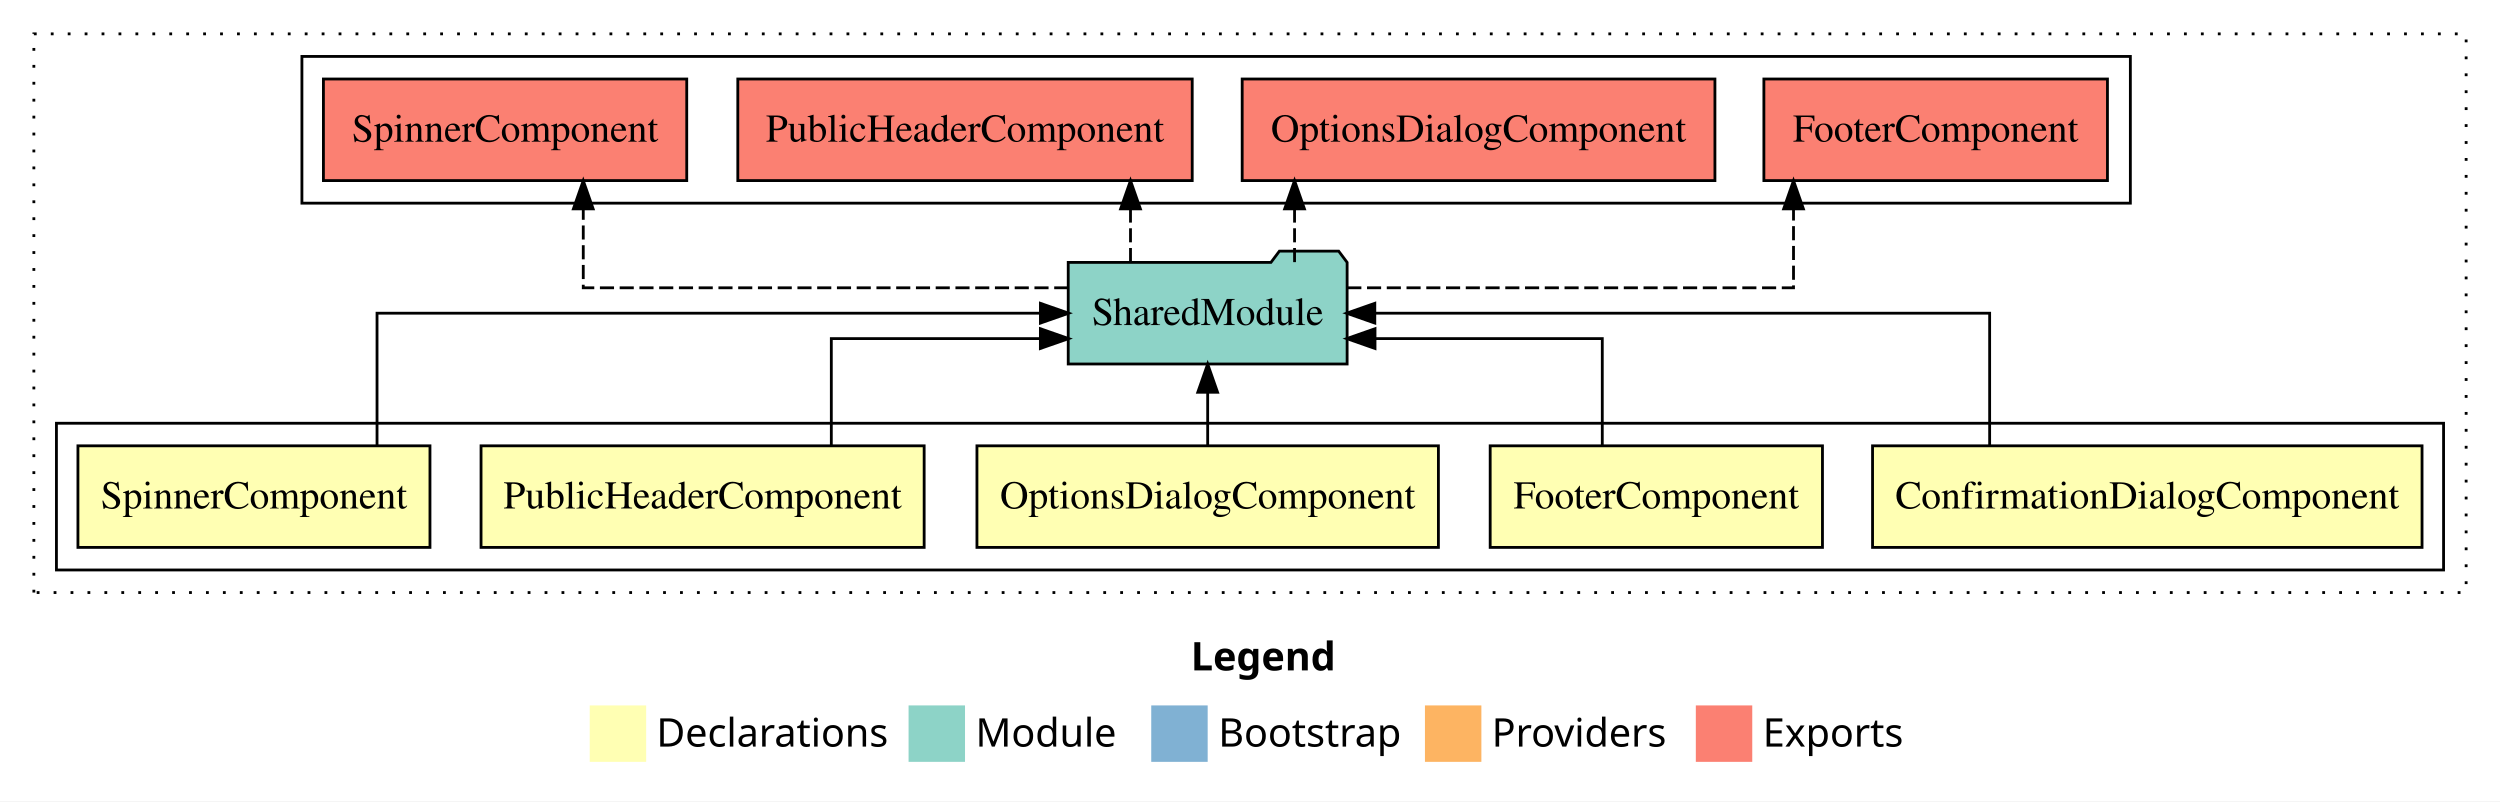
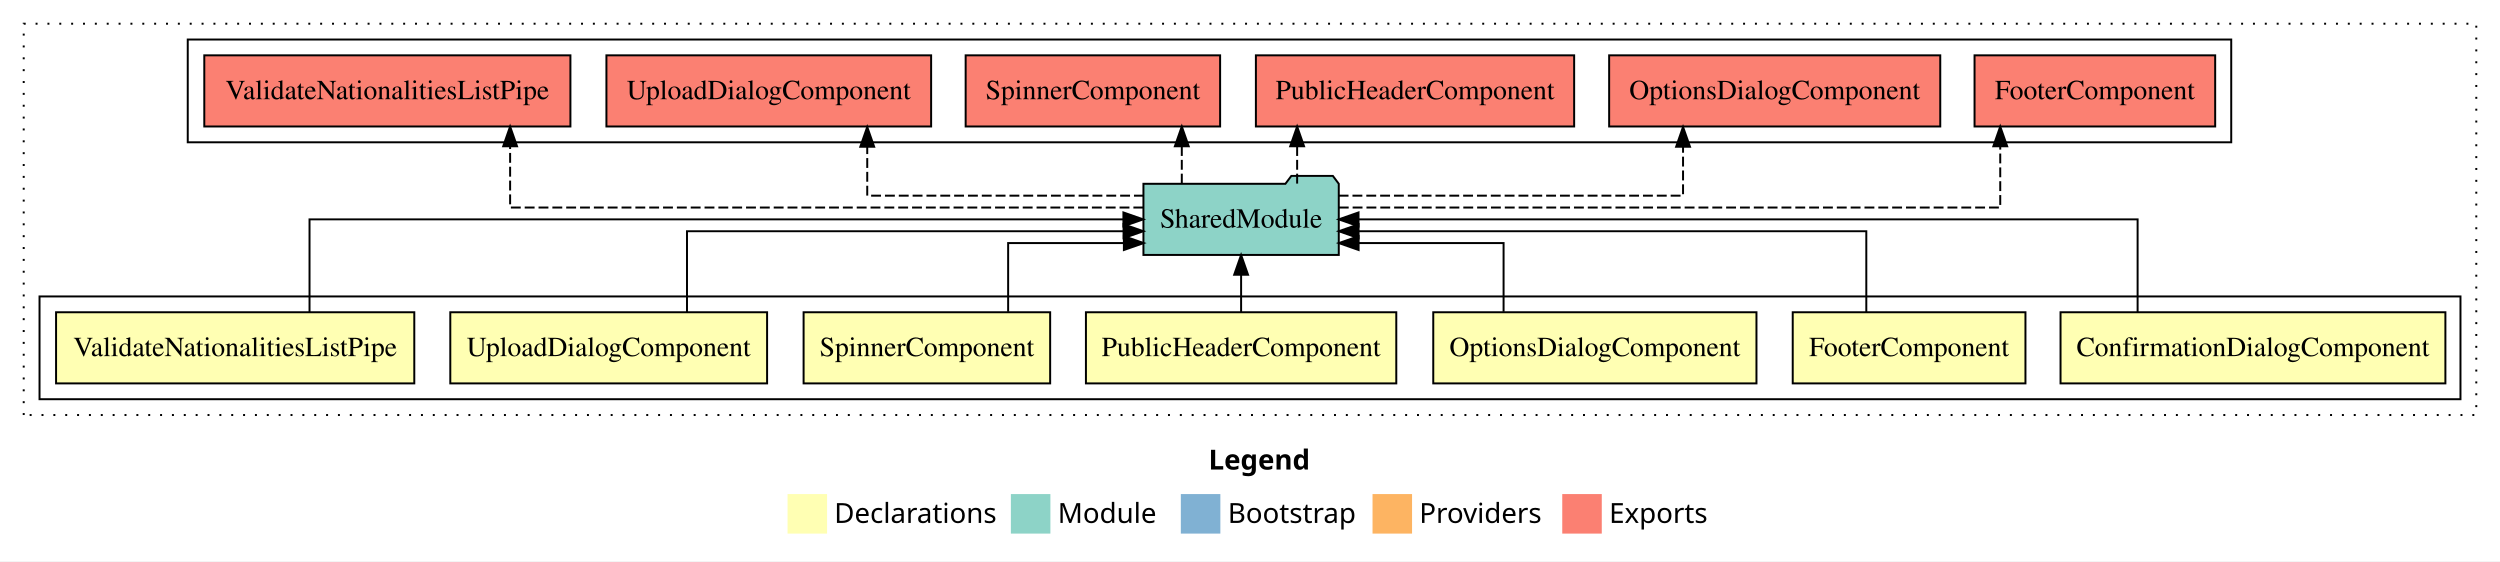
- <svg xmlns="http://www.w3.org/2000/svg" width="886pt" height="284pt" viewBox="0.00 0.00 886.00 284.00">
+ <svg xmlns="http://www.w3.org/2000/svg" width="1265pt" height="284pt" viewBox="0.00 0.00 1265.00 284.00">
  <g id="graph0" class="graph" transform="scale(1 1) rotate(0) translate(4 280)">
-     <polygon fill="white" stroke="transparent" points="-4,4 -4,-280 882,-280 882,4 -4,4" />
-     <text text-anchor="start" x="418.01" y="-42.4" font-family="sans-serif" font-weight="bold" font-size="14.00">Legend</text>
-     <polygon fill="#ffffb3" stroke="transparent" points="205,-10 205,-30 225,-30 225,-10 205,-10" />
-     <text text-anchor="start" x="228.63" y="-15.4" font-family="sans-serif" font-size="14.00">  Declarations</text>
-     <polygon fill="#8dd3c7" stroke="transparent" points="318,-10 318,-30 338,-30 338,-10 318,-10" />
-     <text text-anchor="start" x="341.73" y="-15.4" font-family="sans-serif" font-size="14.00">  Module</text>
-     <polygon fill="#80b1d3" stroke="transparent" points="404,-10 404,-30 424,-30 424,-10 404,-10" />
-     <text text-anchor="start" x="427.78" y="-15.4" font-family="sans-serif" font-size="14.00">  Bootstrap</text>
-     <polygon fill="#fdb462" stroke="transparent" points="501,-10 501,-30 521,-30 521,-10 501,-10" />
-     <text text-anchor="start" x="524.67" y="-15.4" font-family="sans-serif" font-size="14.00">  Providers</text>
-     <polygon fill="#fb8072" stroke="transparent" points="597,-10 597,-30 617,-30 617,-10 597,-10" />
-     <text text-anchor="start" x="620.73" y="-15.4" font-family="sans-serif" font-size="14.00">  Exports</text>
+     <polygon fill="white" stroke="transparent" points="-4,4 -4,-280 1261,-280 1261,4 -4,4" />
+     <text text-anchor="start" x="607.51" y="-42.4" font-family="sans-serif" font-weight="bold" font-size="14.00">Legend</text>
+     <polygon fill="#ffffb3" stroke="transparent" points="394.5,-10 394.5,-30 414.5,-30 414.5,-10 394.5,-10" />
+     <text text-anchor="start" x="418.13" y="-15.4" font-family="sans-serif" font-size="14.00">  Declarations</text>
+     <polygon fill="#8dd3c7" stroke="transparent" points="507.5,-10 507.5,-30 527.5,-30 527.5,-10 507.5,-10" />
+     <text text-anchor="start" x="531.23" y="-15.4" font-family="sans-serif" font-size="14.00">  Module</text>
+     <polygon fill="#80b1d3" stroke="transparent" points="593.5,-10 593.5,-30 613.5,-30 613.5,-10 593.5,-10" />
+     <text text-anchor="start" x="617.28" y="-15.4" font-family="sans-serif" font-size="14.00">  Bootstrap</text>
+     <polygon fill="#fdb462" stroke="transparent" points="690.5,-10 690.5,-30 710.5,-30 710.5,-10 690.5,-10" />
+     <text text-anchor="start" x="714.17" y="-15.4" font-family="sans-serif" font-size="14.00">  Providers</text>
+     <polygon fill="#fb8072" stroke="transparent" points="786.5,-10 786.5,-30 806.5,-30 806.5,-10 786.5,-10" />
+     <text text-anchor="start" x="810.23" y="-15.4" font-family="sans-serif" font-size="14.00">  Exports</text>
    <g id="clust1" class="cluster">
-       <polygon fill="none" stroke="black" stroke-dasharray="1,5" points="8,-70 8,-268 870,-268 870,-70 8,-70" />
+       <polygon fill="none" stroke="black" stroke-dasharray="1,5" points="8,-70 8,-268 1249,-268 1249,-70 8,-70" />
+     </g>
+     <g id="clust11" class="cluster">
+       <polygon fill="none" stroke="black" points="91,-208 91,-260 1125,-260 1125,-208 91,-208" />
    </g>
    <g id="clust2" class="cluster">
-       <polygon fill="none" stroke="black" points="16,-78 16,-130 862,-130 862,-78 16,-78" />
-     </g>
-     <g id="clust9" class="cluster">
-       <polygon fill="none" stroke="black" points="103,-208 103,-260 751,-260 751,-208 103,-208" />
+       <polygon fill="none" stroke="black" points="16,-78 16,-130 1241,-130 1241,-78 16,-78" />
    </g>
    <g id="node1" class="node">
-       <polygon fill="#ffffb3" stroke="black" points="854.37,-122 659.63,-122 659.63,-86 854.37,-86 854.37,-122" />
-       <text text-anchor="middle" x="757" y="-99.8" font-family="Times,serif" font-size="14.00">ConfirmationDialogComponent</text>
+       <polygon fill="#ffffb3" stroke="black" points="1233.37,-122 1038.63,-122 1038.63,-86 1233.37,-86 1233.37,-122" />
+       <text text-anchor="middle" x="1136" y="-99.8" font-family="Times,serif" font-size="14.00">ConfirmationDialogComponent</text>
+     </g>
+     <g id="node8" class="node">
+       <polygon fill="#8dd3c7" stroke="black" points="673.42,-187 670.42,-191 649.42,-191 646.42,-187 574.58,-187 574.58,-151 673.42,-151 673.42,-187" />
+       <text text-anchor="middle" x="624" y="-164.8" font-family="Times,serif" font-size="14.00">SharedModule</text>
+     </g>
+     <g id="edge1" class="edge">
+       <path fill="none" stroke="black" d="M1077.63,-122.11C1077.63,-141.34 1077.63,-169 1077.63,-169 1077.63,-169 683.41,-169 683.41,-169" />
+       <polygon fill="black" stroke="black" points="683.41,-165.5 673.41,-169 683.41,-172.5 683.41,-165.5" />
+     </g>
+     <g id="node2" class="node">
+       <polygon fill="#ffffb3" stroke="black" points="1020.88,-122 903.12,-122 903.12,-86 1020.88,-86 1020.88,-122" />
+       <text text-anchor="middle" x="962" y="-99.8" font-family="Times,serif" font-size="14.00">FooterComponent</text>
+     </g>
+     <g id="edge2" class="edge">
+       <path fill="none" stroke="black" d="M940.35,-122.02C940.35,-139.37 940.35,-163 940.35,-163 940.35,-163 683.43,-163 683.43,-163" />
+       <polygon fill="black" stroke="black" points="683.43,-159.5 673.43,-163 683.43,-166.5 683.43,-159.5" />
+     </g>
+     <g id="node3" class="node">
+       <polygon fill="#ffffb3" stroke="black" points="884.77,-122 721.23,-122 721.23,-86 884.77,-86 884.77,-122" />
+       <text text-anchor="middle" x="803" y="-99.8" font-family="Times,serif" font-size="14.00">OptionsDialogComponent</text>
+     </g>
+     <g id="edge3" class="edge">
+       <path fill="none" stroke="black" d="M756.81,-122.24C756.81,-137.57 756.81,-157 756.81,-157 756.81,-157 683.45,-157 683.45,-157" />
+       <polygon fill="black" stroke="black" points="683.45,-153.5 673.45,-157 683.45,-160.5 683.45,-153.5" />
+     </g>
+     <g id="node4" class="node">
+       <polygon fill="#ffffb3" stroke="black" points="702.52,-122 545.48,-122 545.48,-86 702.52,-86 702.52,-122" />
+       <text text-anchor="middle" x="624" y="-99.8" font-family="Times,serif" font-size="14.00">PublicHeaderComponent</text>
+     </g>
+     <g id="edge4" class="edge">
+       <path fill="none" stroke="black" d="M624,-122.11C624,-122.11 624,-140.99 624,-140.99" />
+       <polygon fill="black" stroke="black" points="620.5,-140.99 624,-150.99 627.5,-140.99 620.5,-140.99" />
+     </g>
+     <g id="node5" class="node">
+       <polygon fill="#ffffb3" stroke="black" points="527.38,-122 402.62,-122 402.62,-86 527.38,-86 527.38,-122" />
+       <text text-anchor="middle" x="465" y="-99.8" font-family="Times,serif" font-size="14.00">SpinnerComponent</text>
+     </g>
+     <g id="edge5" class="edge">
+       <path fill="none" stroke="black" d="M506.12,-122.24C506.12,-137.57 506.12,-157 506.12,-157 506.12,-157 564.69,-157 564.69,-157" />
+       <polygon fill="black" stroke="black" points="564.69,-160.5 574.69,-157 564.69,-153.5 564.69,-160.5" />
    </g>
    <g id="node6" class="node">
-       <polygon fill="#8dd3c7" stroke="black" points="473.42,-187 470.42,-191 449.42,-191 446.42,-187 374.58,-187 374.58,-151 473.42,-151 473.42,-187" />
-       <text text-anchor="middle" x="424" y="-164.8" font-family="Times,serif" font-size="14.00">SharedModule</text>
+       <polygon fill="#ffffb3" stroke="black" points="384.15,-122 223.85,-122 223.85,-86 384.15,-86 384.15,-122" />
+       <text text-anchor="middle" x="304" y="-99.8" font-family="Times,serif" font-size="14.00">UploadDialogComponent</text>
    </g>
-     <g id="edge1" class="edge">
-       <path fill="none" stroke="black" d="M701.13,-122.11C701.13,-141.34 701.13,-169 701.13,-169 701.13,-169 483.23,-169 483.23,-169" />
-       <polygon fill="black" stroke="black" points="483.23,-165.5 473.23,-169 483.23,-172.5 483.23,-165.5" />
-     </g>
-     <g id="node2" class="node">
-       <polygon fill="#ffffb3" stroke="black" points="641.88,-122 524.12,-122 524.12,-86 641.88,-86 641.88,-122" />
-       <text text-anchor="middle" x="583" y="-99.8" font-family="Times,serif" font-size="14.00">FooterComponent</text>
-     </g>
-     <g id="edge2" class="edge">
-       <path fill="none" stroke="black" d="M563.85,-122.03C563.85,-138.4 563.85,-160 563.85,-160 563.85,-160 483.3,-160 483.3,-160" />
-       <polygon fill="black" stroke="black" points="483.3,-156.5 473.3,-160 483.3,-163.5 483.3,-156.5" />
-     </g>
-     <g id="node3" class="node">
-       <polygon fill="#ffffb3" stroke="black" points="505.77,-122 342.23,-122 342.23,-86 505.77,-86 505.77,-122" />
-       <text text-anchor="middle" x="424" y="-99.8" font-family="Times,serif" font-size="14.00">OptionsDialogComponent</text>
-     </g>
-     <g id="edge3" class="edge">
-       <path fill="none" stroke="black" d="M424,-122.11C424,-122.11 424,-140.99 424,-140.99" />
-       <polygon fill="black" stroke="black" points="420.5,-140.99 424,-150.99 427.5,-140.99 420.5,-140.99" />
-     </g>
-     <g id="node4" class="node">
-       <polygon fill="#ffffb3" stroke="black" points="323.52,-122 166.48,-122 166.48,-86 323.52,-86 323.52,-122" />
-       <text text-anchor="middle" x="245" y="-99.8" font-family="Times,serif" font-size="14.00">PublicHeaderComponent</text>
-     </g>
-     <g id="edge4" class="edge">
-       <path fill="none" stroke="black" d="M290.62,-122.03C290.62,-138.4 290.62,-160 290.62,-160 290.62,-160 364.72,-160 364.72,-160" />
-       <polygon fill="black" stroke="black" points="364.72,-163.5 374.72,-160 364.71,-156.5 364.72,-163.5" />
-     </g>
-     <g id="node5" class="node">
-       <polygon fill="#ffffb3" stroke="black" points="148.38,-122 23.62,-122 23.62,-86 148.38,-86 148.38,-122" />
-       <text text-anchor="middle" x="86" y="-99.8" font-family="Times,serif" font-size="14.00">SpinnerComponent</text>
-     </g>
-     <g id="edge5" class="edge">
-       <path fill="none" stroke="black" d="M129.62,-122.11C129.62,-141.34 129.62,-169 129.62,-169 129.62,-169 364.73,-169 364.73,-169" />
-       <polygon fill="black" stroke="black" points="364.73,-172.5 374.73,-169 364.73,-165.5 364.73,-172.5" />
+     <g id="edge6" class="edge">
+       <path fill="none" stroke="black" d="M343.62,-122.02C343.62,-139.37 343.62,-163 343.62,-163 343.62,-163 564.52,-163 564.52,-163" />
+       <polygon fill="black" stroke="black" points="564.52,-166.5 574.52,-163 564.52,-159.5 564.52,-166.5" />
    </g>
    <g id="node7" class="node">
-       <polygon fill="#fb8072" stroke="black" points="742.88,-252 621.12,-252 621.12,-216 742.88,-216 742.88,-252" />
-       <text text-anchor="middle" x="682" y="-229.8" font-family="Times,serif" font-size="14.00">FooterComponent </text>
-     </g>
-     <g id="edge6" class="edge">
-       <path fill="none" stroke="black" stroke-dasharray="5,2" d="M473.47,-178C534.88,-178 631.62,-178 631.62,-178 631.62,-178 631.62,-205.97 631.62,-205.97" />
-       <polygon fill="black" stroke="black" points="628.13,-205.97 631.62,-215.97 635.13,-205.97 628.13,-205.97" />
-     </g>
-     <g id="node8" class="node">
-       <polygon fill="#fb8072" stroke="black" points="603.77,-252 436.23,-252 436.23,-216 603.77,-216 603.77,-252" />
-       <text text-anchor="middle" x="520" y="-229.8" font-family="Times,serif" font-size="14.00">OptionsDialogComponent </text>
+       <polygon fill="#ffffb3" stroke="black" points="205.63,-122 24.37,-122 24.37,-86 205.63,-86 205.63,-122" />
+       <text text-anchor="middle" x="115" y="-99.8" font-family="Times,serif" font-size="14.00">ValidateNationalitiesListPipe</text>
    </g>
    <g id="edge7" class="edge">
-       <path fill="none" stroke="black" stroke-dasharray="5,2" d="M454.79,-187.11C454.79,-187.11 454.79,-205.99 454.79,-205.99" />
-       <polygon fill="black" stroke="black" points="451.29,-205.99 454.79,-215.99 458.29,-205.99 451.29,-205.99" />
+       <path fill="none" stroke="black" d="M152.62,-122.11C152.62,-141.34 152.62,-169 152.62,-169 152.62,-169 564.45,-169 564.45,-169" />
+       <polygon fill="black" stroke="black" points="564.45,-172.5 574.45,-169 564.45,-165.5 564.45,-172.5" />
    </g>
    <g id="node9" class="node">
-       <polygon fill="#fb8072" stroke="black" points="418.52,-252 257.48,-252 257.48,-216 418.52,-216 418.52,-252" />
-       <text text-anchor="middle" x="338" y="-229.8" font-family="Times,serif" font-size="14.00">PublicHeaderComponent </text>
+       <polygon fill="#fb8072" stroke="black" points="1116.88,-252 995.12,-252 995.12,-216 1116.88,-216 1116.88,-252" />
+       <text text-anchor="middle" x="1056" y="-229.8" font-family="Times,serif" font-size="14.00">FooterComponent </text>
    </g>
    <g id="edge8" class="edge">
-       <path fill="none" stroke="black" stroke-dasharray="5,2" d="M396.65,-187.11C396.65,-187.11 396.65,-205.99 396.65,-205.99" />
-       <polygon fill="black" stroke="black" points="393.15,-205.99 396.65,-215.99 400.15,-205.99 393.15,-205.99" />
+       <path fill="none" stroke="black" stroke-dasharray="5,2" d="M673.43,-175C777.18,-175 1008.12,-175 1008.12,-175 1008.12,-175 1008.12,-205.98 1008.12,-205.98" />
+       <polygon fill="black" stroke="black" points="1004.63,-205.98 1008.12,-215.98 1011.63,-205.98 1004.63,-205.98" />
    </g>
    <g id="node10" class="node">
-       <polygon fill="#fb8072" stroke="black" points="239.38,-252 110.62,-252 110.62,-216 239.38,-216 239.38,-252" />
-       <text text-anchor="middle" x="175" y="-229.8" font-family="Times,serif" font-size="14.00">SpinnerComponent </text>
+       <polygon fill="#fb8072" stroke="black" points="977.77,-252 810.23,-252 810.23,-216 977.77,-216 977.77,-252" />
+       <text text-anchor="middle" x="894" y="-229.8" font-family="Times,serif" font-size="14.00">OptionsDialogComponent </text>
    </g>
    <g id="edge9" class="edge">
-       <path fill="none" stroke="black" stroke-dasharray="5,2" d="M374.61,-178C309.4,-178 202.71,-178 202.71,-178 202.71,-178 202.71,-205.97 202.71,-205.97" />
-       <polygon fill="black" stroke="black" points="199.21,-205.97 202.71,-215.97 206.21,-205.97 199.21,-205.97" />
+       <path fill="none" stroke="black" stroke-dasharray="5,2" d="M673.35,-181C739.21,-181 847.62,-181 847.62,-181 847.62,-181 847.62,-205.76 847.62,-205.76" />
+       <polygon fill="black" stroke="black" points="844.13,-205.76 847.62,-215.76 851.13,-205.76 844.13,-205.76" />
+     </g>
+     <g id="node11" class="node">
+       <polygon fill="#fb8072" stroke="black" points="792.52,-252 631.48,-252 631.48,-216 792.52,-216 792.52,-252" />
+       <text text-anchor="middle" x="712" y="-229.8" font-family="Times,serif" font-size="14.00">PublicHeaderComponent </text>
+     </g>
+     <g id="edge10" class="edge">
+       <path fill="none" stroke="black" stroke-dasharray="5,2" d="M652.35,-187.11C652.35,-187.11 652.35,-205.99 652.35,-205.99" />
+       <polygon fill="black" stroke="black" points="648.85,-205.99 652.35,-215.99 655.85,-205.99 648.85,-205.99" />
+     </g>
+     <g id="node12" class="node">
+       <polygon fill="#fb8072" stroke="black" points="613.38,-252 484.62,-252 484.62,-216 613.38,-216 613.38,-252" />
+       <text text-anchor="middle" x="549" y="-229.8" font-family="Times,serif" font-size="14.00">SpinnerComponent </text>
+     </g>
+     <g id="edge11" class="edge">
+       <path fill="none" stroke="black" stroke-dasharray="5,2" d="M593.99,-187.11C593.99,-187.11 593.99,-205.99 593.99,-205.99" />
+       <polygon fill="black" stroke="black" points="590.49,-205.99 593.99,-215.99 597.49,-205.99 590.49,-205.99" />
+     </g>
+     <g id="node13" class="node">
+       <polygon fill="#fb8072" stroke="black" points="467.15,-252 302.85,-252 302.85,-216 467.15,-216 467.15,-252" />
+       <text text-anchor="middle" x="385" y="-229.8" font-family="Times,serif" font-size="14.00">UploadDialogComponent </text>
+     </g>
+     <g id="edge12" class="edge">
+       <path fill="none" stroke="black" stroke-dasharray="5,2" d="M574.79,-181C518.73,-181 434.82,-181 434.82,-181 434.82,-181 434.82,-205.76 434.82,-205.76" />
+       <polygon fill="black" stroke="black" points="431.32,-205.76 434.82,-215.76 438.32,-205.76 431.32,-205.76" />
+     </g>
+     <g id="node14" class="node">
+       <polygon fill="#fb8072" stroke="black" points="284.63,-252 99.37,-252 99.37,-216 284.63,-216 284.63,-252" />
+       <text text-anchor="middle" x="192" y="-229.8" font-family="Times,serif" font-size="14.00">ValidateNationalitiesListPipe </text>
+     </g>
+     <g id="edge13" class="edge">
+       <path fill="none" stroke="black" stroke-dasharray="5,2" d="M574.5,-175C473.71,-175 254.12,-175 254.12,-175 254.12,-175 254.12,-205.98 254.12,-205.98" />
+       <polygon fill="black" stroke="black" points="250.62,-205.98 254.12,-215.98 257.62,-205.98 250.62,-205.98" />
    </g>
  </g>
</svg>
